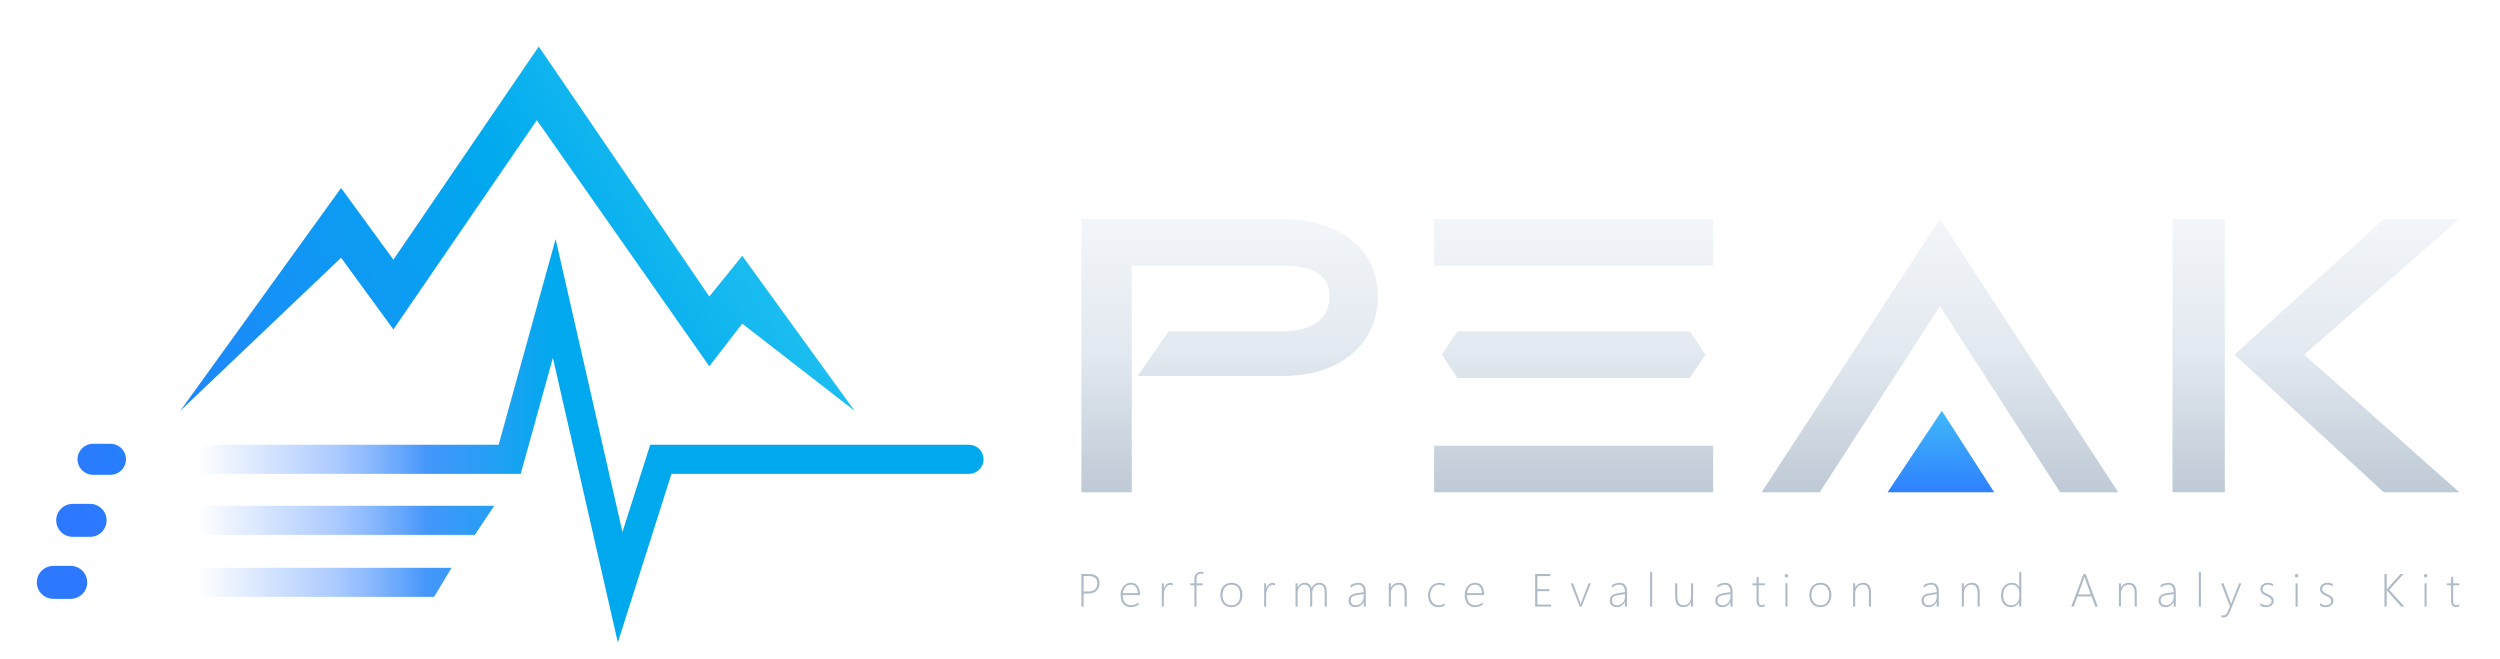
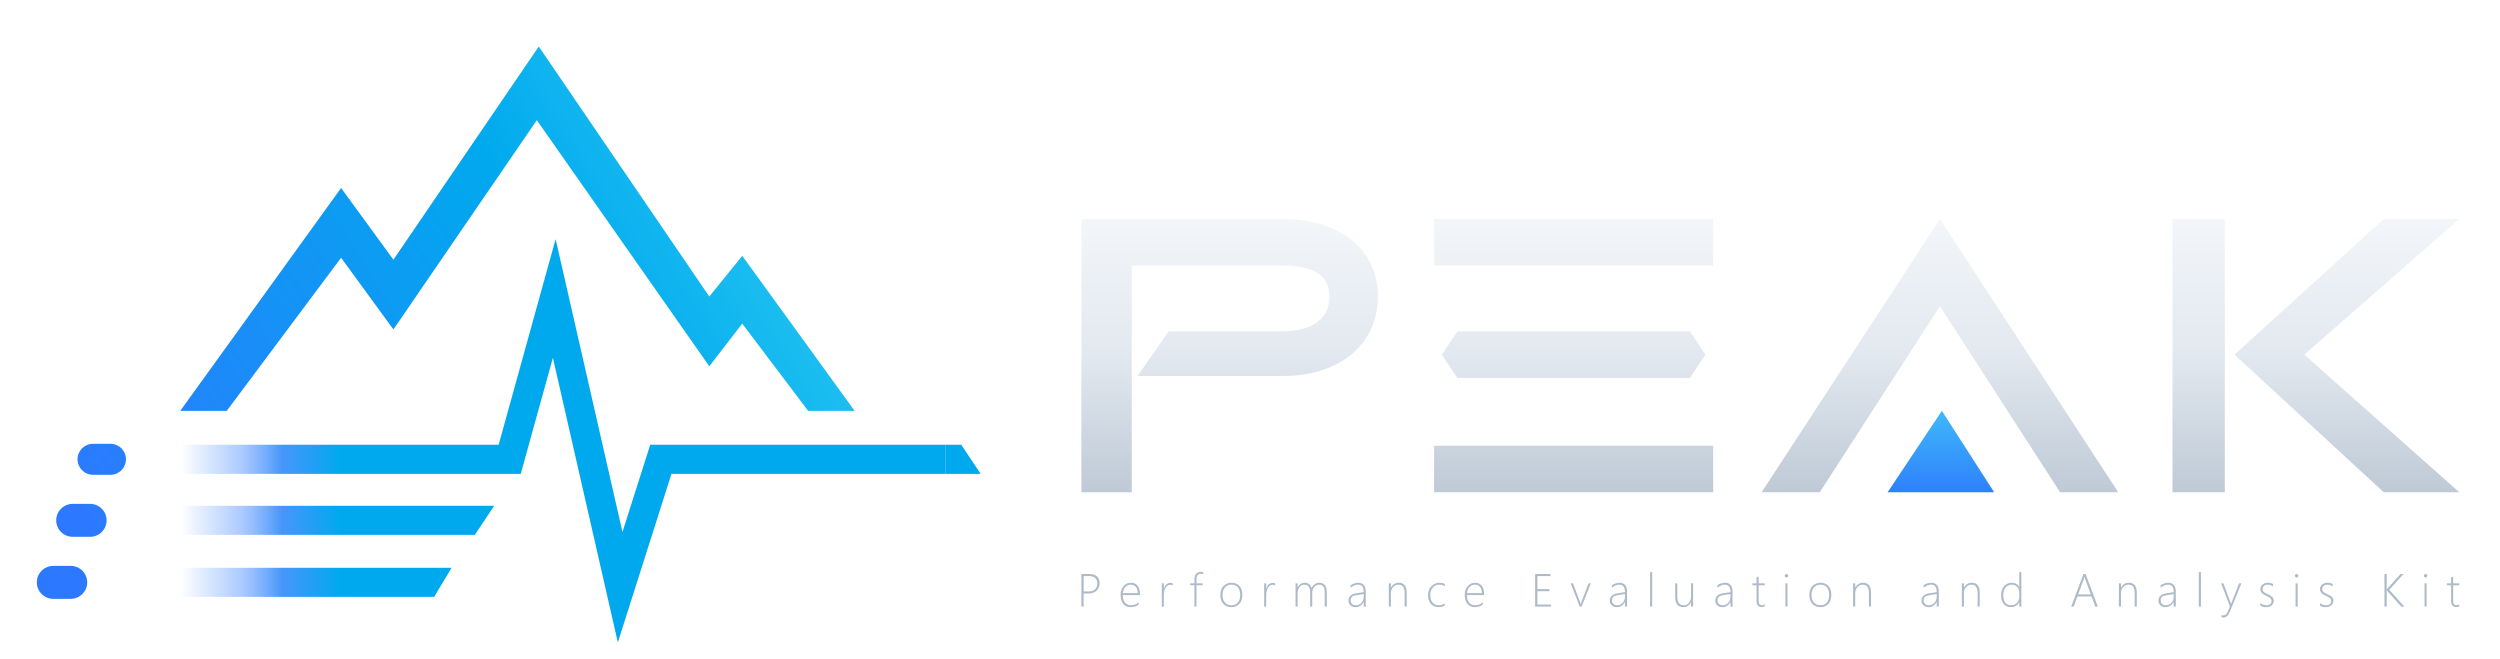
<svg xmlns="http://www.w3.org/2000/svg" width="1290" height="340" viewBox="0 0 1290 340" role="img" aria-labelledby="title desc" shape-rendering="geometricPrecision">
  <defs>
    <linearGradient id="markGradient" x1="70" y1="310" x2="520" y2="35" gradientUnits="userSpaceOnUse">
      <stop offset="0" stop-color="#2C79FF" />
      <stop offset="0.52" stop-color="#00A9EE" />
      <stop offset="1" stop-color="#4DE2F5" />
    </linearGradient>
-     <linearGradient id="trailGradient" x1="50" y1="0" x2="286" y2="0" gradientUnits="userSpaceOnUse">
+     <linearGradient id="trailGradient" x1="70" y1="0" x2="175" y2="0" gradientUnits="userSpaceOnUse">
      <stop offset="0" stop-color="#69A0FF" stop-opacity="0" />
      <stop offset="0.22" stop-color="#69A0FF" stop-opacity="0" />
      <stop offset="0.52" stop-color="#69A0FF" stop-opacity="0.55" />
      <stop offset="0.72" stop-color="#318BFA" stop-opacity="0.9" />
      <stop offset="1" stop-color="#00A9EE" />
    </linearGradient>
    <linearGradient id="wordGradient" x1="0" y1="90" x2="0" y2="265" gradientUnits="userSpaceOnUse">
      <stop offset="0" stop-color="#F8FAFC" />
      <stop offset="0.52" stop-color="#E3E9F0" />
      <stop offset="1" stop-color="#B9C5D2" />
    </linearGradient>
    <linearGradient id="accentGradient" x1="0" y1="180" x2="0" y2="260" gradientUnits="userSpaceOnUse">
      <stop offset="0" stop-color="#4DE2F5" />
      <stop offset="1" stop-color="#2C79FF" />
    </linearGradient>
  </defs>
-   <path d="M93 212 176 97 203 134 278 24 366 153 383 132 441 212 383 167 366 189 277 62 203 170 176 133Z" fill="url(#markGradient)" />
-   <path d="M74 237H263L286 154 320 303 341 237H500" fill="none" stroke="url(#trailGradient)" stroke-width="15" stroke-linecap="round" stroke-linejoin="miter" stroke-miterlimit="20" />
+   <path d="M93 212 176 97 203 134 278 24 366 153 383 132 441 212H417L383 167 366 189 277 62 203 170 176 133 117 212Z" fill="url(#markGradient)" />
+   <path d="M74 237H263L286 154 320 303 341 237H488" fill="none" stroke="url(#trailGradient)" stroke-width="15" stroke-linecap="butt" stroke-linejoin="miter" stroke-miterlimit="20" />
+   <path d="M488 229.5H496L506 244.5H488Z" fill="url(#trailGradient)" />
  <path d="M63 261H255L245 276H63ZM53 293H233L224 308H53Z" fill="url(#trailGradient)" />
  <g fill="url(#markGradient)">
    <rect x="40" y="229" width="25" height="16" rx="8" />
    <rect x="29" y="260" width="26" height="17" rx="8.5" />
    <rect x="19" y="292" width="26" height="17" rx="8.5" />
  </g>
  <g fill="url(#wordGradient)">
    <path d="M558 113H661C692 113 711 129 711 153S692 194 662 194H587L603 171H661C678 171 686 164 686 153S678 137 661 137H584V254H558Z" />
    <rect x="740" y="113" width="144" height="24" />
    <path d="M752 171H872L880 183 872 195H752L744 183Z" />
    <rect x="740" y="230" width="144" height="24" />
    <path d="M909 254 1001 113 1093 254H1063L1001 158 939 254Z" />
    <rect x="1121" y="113" width="27" height="141" />
    <path d="M1153 183 1230 113H1269L1189 183 1269 254H1230Z" />
  </g>
  <path d="M974 254 1002 212 1029 254Z" fill="url(#accentGradient)" />
  <g aria-label="Performance Evaluation and Analysis Kit">
    <path d="M283 575V0H184V1434H530Q751 1434 868.0 1331.5Q985 1229 985 1032Q985 832 854.5 703.5Q724 575 489 575ZM283 1343V666H487Q681 666 782.0 758.5Q883 851 883 1020Q883 1343 512 1343Z" fill="#AEBAC8" transform="translate(555.8438 313) scale(0.01171875 -0.01171875)" />
    <path d="M186 508Q186 297 283.5 178.0Q381 59 551 59Q723 59 887 186V88Q728 -25 532 -25Q334 -25 212.0 117.0Q90 259 90 518Q90 742 217.5 895.5Q345 1049 549 1049Q740 1049 842.0 915.0Q944 781 944 549V508ZM848 592Q842 769 763.0 867.0Q684 965 545 965Q401 965 306.5 868.5Q212 772 190 592Z" fill="#AEBAC8" transform="translate(577.17 313) scale(0.01171875 -0.01171875)" />
    <path d="M647 928Q601 961 539 961Q418 961 336.0 836.0Q254 711 254 481V0H164V1024H254V797H258Q293 914 369.0 979.0Q445 1044 545 1044Q602 1044 647 1026Z" fill="#AEBAC8" transform="translate(597.5588 313) scale(0.01171875 -0.01171875)" />
    <path d="M612 1419Q575 1448 500 1448Q311 1448 311 1194V1024H582V940H311V0H219V940H35V1024H219V1202Q219 1364 300.5 1448.0Q382 1532 504 1532Q569 1532 612 1513Z" fill="#AEBAC8" transform="translate(613.7523 313) scale(0.01171875 -0.01171875)" />
    <path d="M575 -25Q351 -25 220.5 122.5Q90 270 90 506Q90 761 226.5 905.0Q363 1049 586 1049Q805 1049 932.0 906.0Q1059 763 1059 510Q1059 271 929.5 123.0Q800 -25 575 -25ZM582 965Q401 965 293.5 843.0Q186 721 186 504Q186 303 291.0 181.0Q396 59 578 59Q763 59 863.0 179.0Q963 299 963 512Q963 731 863.5 848.0Q764 965 582 965Z" fill="#AEBAC8" transform="translate(628.6449 313) scale(0.01171875 -0.01171875)" />
    <path d="M647 928Q601 961 539 961Q418 961 336.0 836.0Q254 711 254 481V0H164V1024H254V797H258Q293 914 369.0 979.0Q445 1044 545 1044Q602 1044 647 1026Z" fill="#AEBAC8" transform="translate(650.3814 313) scale(0.01171875 -0.01171875)" />
    <path d="M1448 0V616Q1448 809 1387.5 887.0Q1327 965 1196 965Q1075 965 987.0 861.0Q899 757 899 600V0H807V623Q807 965 547 965Q422 965 339.0 860.5Q256 756 256 590V0H164V1024H256V854H260Q367 1049 573 1049Q685 1049 764.5 984.5Q844 920 872 815Q920 926 1009.5 987.5Q1099 1049 1204 1049Q1540 1049 1540 633V0Z" fill="#AEBAC8" transform="translate(666.5748 313) scale(0.01171875 -0.01171875)" />
    <path d="M776 0V205H772Q723 100 629.5 37.5Q536 -25 422 -25Q276 -25 191.0 57.0Q106 139 106 264Q106 532 461 588L776 635Q776 965 528 965Q359 965 199 829V940Q256 985 353.5 1017.0Q451 1049 537 1049Q695 1049 781.5 951.0Q868 853 868 666V0ZM494 510Q333 487 268.0 435.5Q203 384 203 268Q203 177 263.5 118.0Q324 59 432 59Q580 59 678.0 168.5Q776 278 776 451V551Z" fill="#AEBAC8" transform="translate(694.5691 313) scale(0.01171875 -0.01171875)" />
    <path d="M860 0V596Q860 965 594 965Q446 965 351.0 856.5Q256 748 256 588V0H164V1024H256V838H260Q372 1049 610 1049Q776 1049 864.0 938.5Q952 828 952 623V0Z" fill="#AEBAC8" transform="translate(714.7 313) scale(0.01171875 -0.01171875)" />
    <path d="M827 45Q713 -25 555 -25Q346 -25 218.0 118.5Q90 262 90 494Q90 738 234.0 893.5Q378 1049 604 1049Q721 1049 831 1001V897Q721 965 590 965Q410 965 298.0 835.5Q186 706 186 500Q186 301 288.5 180.0Q391 59 559 59Q713 59 827 141Z" fill="#AEBAC8" transform="translate(735.8154 313) scale(0.01171875 -0.01171875)" />
    <path d="M186 508Q186 297 283.5 178.0Q381 59 551 59Q723 59 887 186V88Q728 -25 532 -25Q334 -25 212.0 117.0Q90 259 90 518Q90 742 217.5 895.5Q345 1049 549 1049Q740 1049 842.0 915.0Q944 781 944 549V508ZM848 592Q842 769 763.0 867.0Q684 965 545 965Q401 965 306.5 868.5Q212 772 190 592Z" fill="#AEBAC8" transform="translate(754.7393 313) scale(0.01171875 -0.01171875)" />
    <path d="M184 0V1434H854V1343H283V768H813V678H283V90H887V0Z" fill="#AEBAC8" transform="translate(789.9739 313) scale(0.01171875 -0.01171875)" />
    <path d="M500 0H416L20 1024H123L428 209Q450 150 459 102H463Q476 165 492 205L807 1024H907Z" fill="#AEBAC8" transform="translate(810.2455 313) scale(0.01171875 -0.01171875)" />
    <path d="M776 0V205H772Q723 100 629.5 37.5Q536 -25 422 -25Q276 -25 191.0 57.0Q106 139 106 264Q106 532 461 588L776 635Q776 965 528 965Q359 965 199 829V940Q256 985 353.5 1017.0Q451 1049 537 1049Q695 1049 781.5 951.0Q868 853 868 666V0ZM494 510Q333 487 268.0 435.5Q203 384 203 268Q203 177 263.5 118.0Q324 59 432 59Q580 59 678.0 168.5Q776 278 776 451V551Z" fill="#AEBAC8" transform="translate(829.3921 313) scale(0.01171875 -0.01171875)" />
    <path d="M164 0V1516H256V0Z" fill="#AEBAC8" transform="translate(849.523 313) scale(0.01171875 -0.01171875)" />
    <path d="M840 0V186H836Q729 -25 506 -25Q143 -25 143 432V1024H236V455Q236 247 304.5 153.0Q373 59 520 59Q663 59 751.5 164.0Q840 269 840 444V1024H932V0Z" fill="#AEBAC8" transform="translate(862.7165 313) scale(0.01171875 -0.01171875)" />
    <path d="M776 0V205H772Q723 100 629.5 37.5Q536 -25 422 -25Q276 -25 191.0 57.0Q106 139 106 264Q106 532 461 588L776 635Q776 965 528 965Q359 965 199 829V940Q256 985 353.5 1017.0Q451 1049 537 1049Q695 1049 781.5 951.0Q868 853 868 666V0ZM494 510Q333 487 268.0 435.5Q203 384 203 268Q203 177 263.5 118.0Q324 59 432 59Q580 59 678.0 168.5Q776 278 776 451V551Z" fill="#AEBAC8" transform="translate(883.8318 313) scale(0.01171875 -0.01171875)" />
    <path d="M569 14Q497 -20 434 -20Q207 -20 207 252V940H23V1024H207V1290Q229 1298 253 1306Q277 1313 299 1321V1024H569V940H299V264Q299 158 332.5 110.5Q366 63 446 63Q503 63 569 100Z" fill="#AEBAC8" transform="translate(903.9628 313) scale(0.01171875 -0.01171875)" />
    <path d="M209 1282Q179 1282 156.0 1304.0Q133 1326 133 1360Q133 1393 156.5 1413.5Q180 1434 209 1434Q240 1434 263.5 1414.0Q287 1394 287 1360Q287 1328 264.0 1305.0Q241 1282 209 1282ZM164 0V1024H256V0Z" fill="#AEBAC8" transform="translate(919.3594 313) scale(0.01171875 -0.01171875)" />
    <path d="M575 -25Q351 -25 220.5 122.5Q90 270 90 506Q90 761 226.5 905.0Q363 1049 586 1049Q805 1049 932.0 906.0Q1059 763 1059 510Q1059 271 929.5 123.0Q800 -25 575 -25ZM582 965Q401 965 293.5 843.0Q186 721 186 504Q186 303 291.0 181.0Q396 59 578 59Q763 59 863.0 179.0Q963 299 963 512Q963 731 863.5 848.0Q764 965 582 965Z" fill="#AEBAC8" transform="translate(932.5528 313) scale(0.01171875 -0.01171875)" />
    <path d="M860 0V596Q860 965 594 965Q446 965 351.0 856.5Q256 748 256 588V0H164V1024H256V838H260Q372 1049 610 1049Q776 1049 864.0 938.5Q952 828 952 623V0Z" fill="#AEBAC8" transform="translate(954.2893 313) scale(0.01171875 -0.01171875)" />
    <path d="M776 0V205H772Q723 100 629.5 37.5Q536 -25 422 -25Q276 -25 191.0 57.0Q106 139 106 264Q106 532 461 588L776 635Q776 965 528 965Q359 965 199 829V940Q256 985 353.5 1017.0Q451 1049 537 1049Q695 1049 781.5 951.0Q868 853 868 666V0ZM494 510Q333 487 268.0 435.5Q203 384 203 268Q203 177 263.5 118.0Q324 59 432 59Q580 59 678.0 168.5Q776 278 776 451V551Z" fill="#AEBAC8" transform="translate(990.2504 313) scale(0.01171875 -0.01171875)" />
    <path d="M860 0V596Q860 965 594 965Q446 965 351.0 856.5Q256 748 256 588V0H164V1024H256V838H260Q372 1049 610 1049Q776 1049 864.0 938.5Q952 828 952 623V0Z" fill="#AEBAC8" transform="translate(1010.381 313) scale(0.01171875 -0.01171875)" />
    <path d="M891 0V186H887Q837 89 739.0 32.0Q641 -25 518 -25Q329 -25 209.5 113.0Q90 251 90 494Q90 742 220.5 895.5Q351 1049 559 1049Q789 1049 887 860H891V1516H983V0ZM891 623Q891 766 800.5 865.5Q710 965 557 965Q396 965 291.0 841.5Q186 718 186 502Q186 290 280.5 174.5Q375 59 524 59Q699 59 795.0 167.5Q891 276 891 432Z" fill="#AEBAC8" transform="translate(1031.497 313) scale(0.01171875 -0.01171875)" />
    <path d="M1118 0 954 446H332L168 0H59L600 1434H694L1229 0ZM678 1200Q667 1230 660 1259Q653 1284 645 1309H641Q624 1243 608 1202L367 537H920Z" fill="#AEBAC8" transform="translate(1068.055 313) scale(0.01171875 -0.01171875)" />
    <path d="M860 0V596Q860 965 594 965Q446 965 351.0 856.5Q256 748 256 588V0H164V1024H256V838H260Q372 1049 610 1049Q776 1049 864.0 938.5Q952 828 952 623V0Z" fill="#AEBAC8" transform="translate(1091.421 313) scale(0.01171875 -0.01171875)" />
    <path d="M776 0V205H772Q723 100 629.5 37.5Q536 -25 422 -25Q276 -25 191.0 57.0Q106 139 106 264Q106 532 461 588L776 635Q776 965 528 965Q359 965 199 829V940Q256 985 353.5 1017.0Q451 1049 537 1049Q695 1049 781.5 951.0Q868 853 868 666V0ZM494 510Q333 487 268.0 435.5Q203 384 203 268Q203 177 263.5 118.0Q324 59 432 59Q580 59 678.0 168.5Q776 278 776 451V551Z" fill="#AEBAC8" transform="translate(1112.536 313) scale(0.01171875 -0.01171875)" />
    <path d="M164 0V1516H256V0Z" fill="#AEBAC8" transform="translate(1132.667 313) scale(0.01171875 -0.01171875)" />
    <path d="M414 -209Q358 -347 290.0 -414.0Q222 -481 115 -481Q70 -481 35 -467V-375Q71 -389 119 -389Q242 -389 313 -219L408 8L20 1024H123L432 190Q442 163 446 149Q450 130 455 115H459L483 184L813 1024H913Z" fill="#AEBAC8" transform="translate(1145.861 313) scale(0.01171875 -0.01171875)" />
    <path d="M111 45V156Q163 111 237.0 85.0Q311 59 365 59Q606 59 606 256Q606 324 553.0 372.0Q500 420 381 471Q234 535 174.5 603.5Q115 672 115 770Q115 895 210.5 972.0Q306 1049 446 1049Q578 1049 672 995V891Q558 965 436 965Q335 965 273.0 912.5Q211 860 211 776Q211 703 250.0 657.5Q289 612 422 553Q582 481 642.0 419.5Q702 358 702 256Q702 134 610.5 54.5Q519 -25 358 -25Q210 -25 111 45Z" fill="#AEBAC8" transform="translate(1165.007 313) scale(0.01171875 -0.01171875)" />
    <path d="M209 1282Q179 1282 156.0 1304.0Q133 1326 133 1360Q133 1393 156.5 1413.5Q180 1434 209 1434Q240 1434 263.5 1414.0Q287 1394 287 1360Q287 1328 264.0 1305.0Q241 1282 209 1282ZM164 0V1024H256V0Z" fill="#AEBAC8" transform="translate(1182.595 313) scale(0.01171875 -0.01171875)" />
    <path d="M111 45V156Q163 111 237.0 85.0Q311 59 365 59Q606 59 606 256Q606 324 553.0 372.0Q500 420 381 471Q234 535 174.5 603.5Q115 672 115 770Q115 895 210.5 972.0Q306 1049 446 1049Q578 1049 672 995V891Q558 965 436 965Q335 965 273.0 912.5Q211 860 211 776Q211 703 250.0 657.5Q289 612 422 553Q582 481 642.0 419.5Q702 358 702 256Q702 134 610.5 54.5Q519 -25 358 -25Q210 -25 111 45Z" fill="#AEBAC8" transform="translate(1195.789 313) scale(0.01171875 -0.01171875)" />
    <path d="M922 0 311 686Q294 705 287 719H283V0H184V1434H283V758H287Q299 779 313 793L893 1434H1022L393 739L1061 0Z" fill="#AEBAC8" transform="translate(1228.223 313) scale(0.01171875 -0.01171875)" />
    <path d="M209 1282Q179 1282 156.0 1304.0Q133 1326 133 1360Q133 1393 156.5 1413.5Q180 1434 209 1434Q240 1434 263.5 1414.0Q287 1394 287 1360Q287 1328 264.0 1305.0Q241 1282 209 1282ZM164 0V1024H256V0Z" fill="#AEBAC8" transform="translate(1249.139 313) scale(0.01171875 -0.01171875)" />
    <path d="M569 14Q497 -20 434 -20Q207 -20 207 252V940H23V1024H207V1290Q229 1298 253 1306Q277 1313 299 1321V1024H569V940H299V264Q299 158 332.5 110.5Q366 63 446 63Q503 63 569 100Z" fill="#AEBAC8" transform="translate(1262.332 313) scale(0.01171875 -0.01171875)" />
  </g>
</svg>
